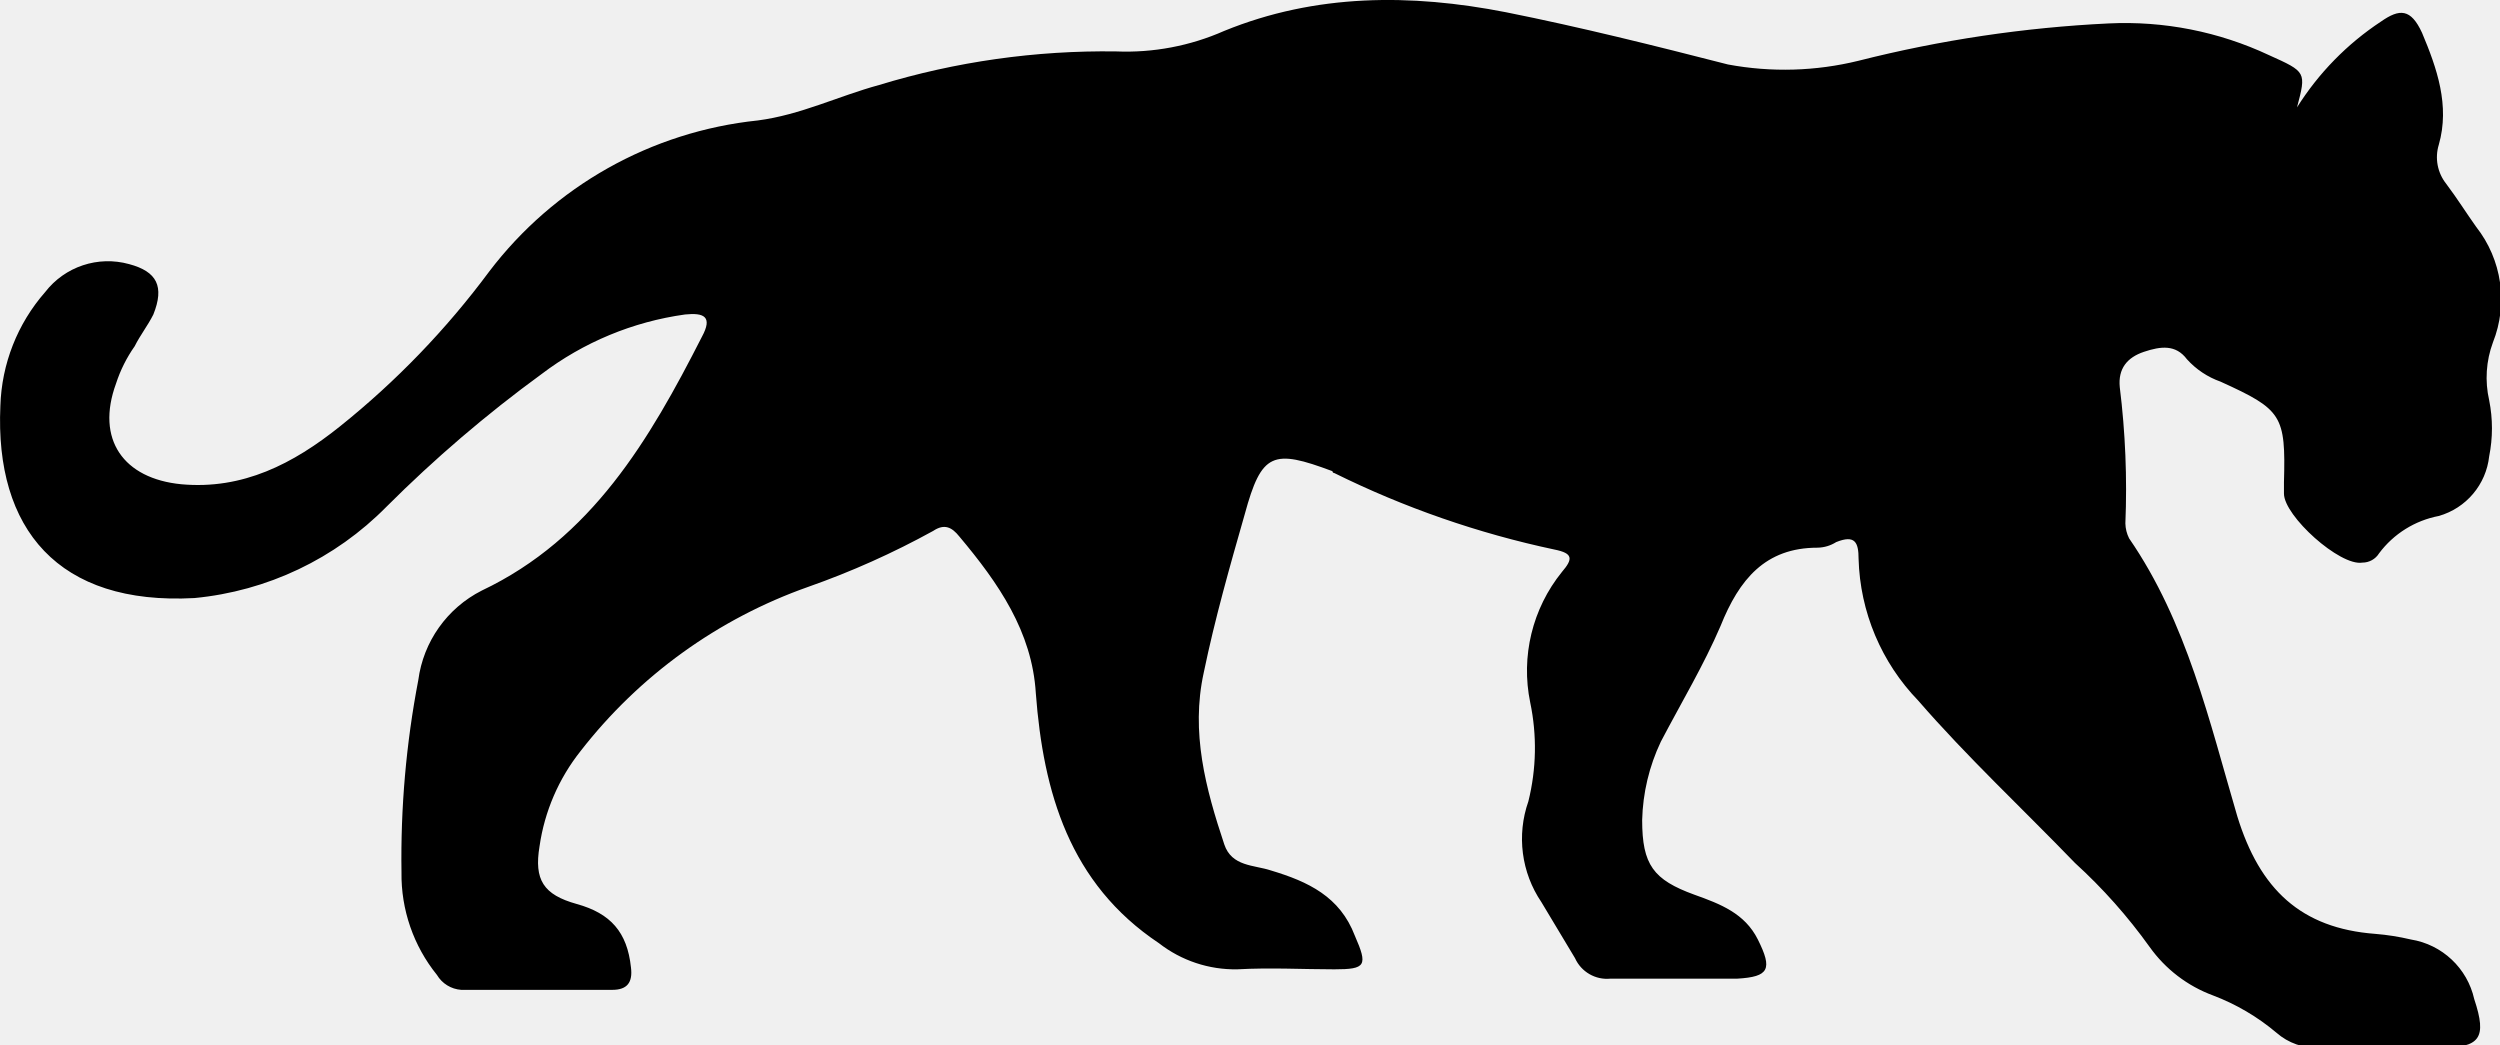
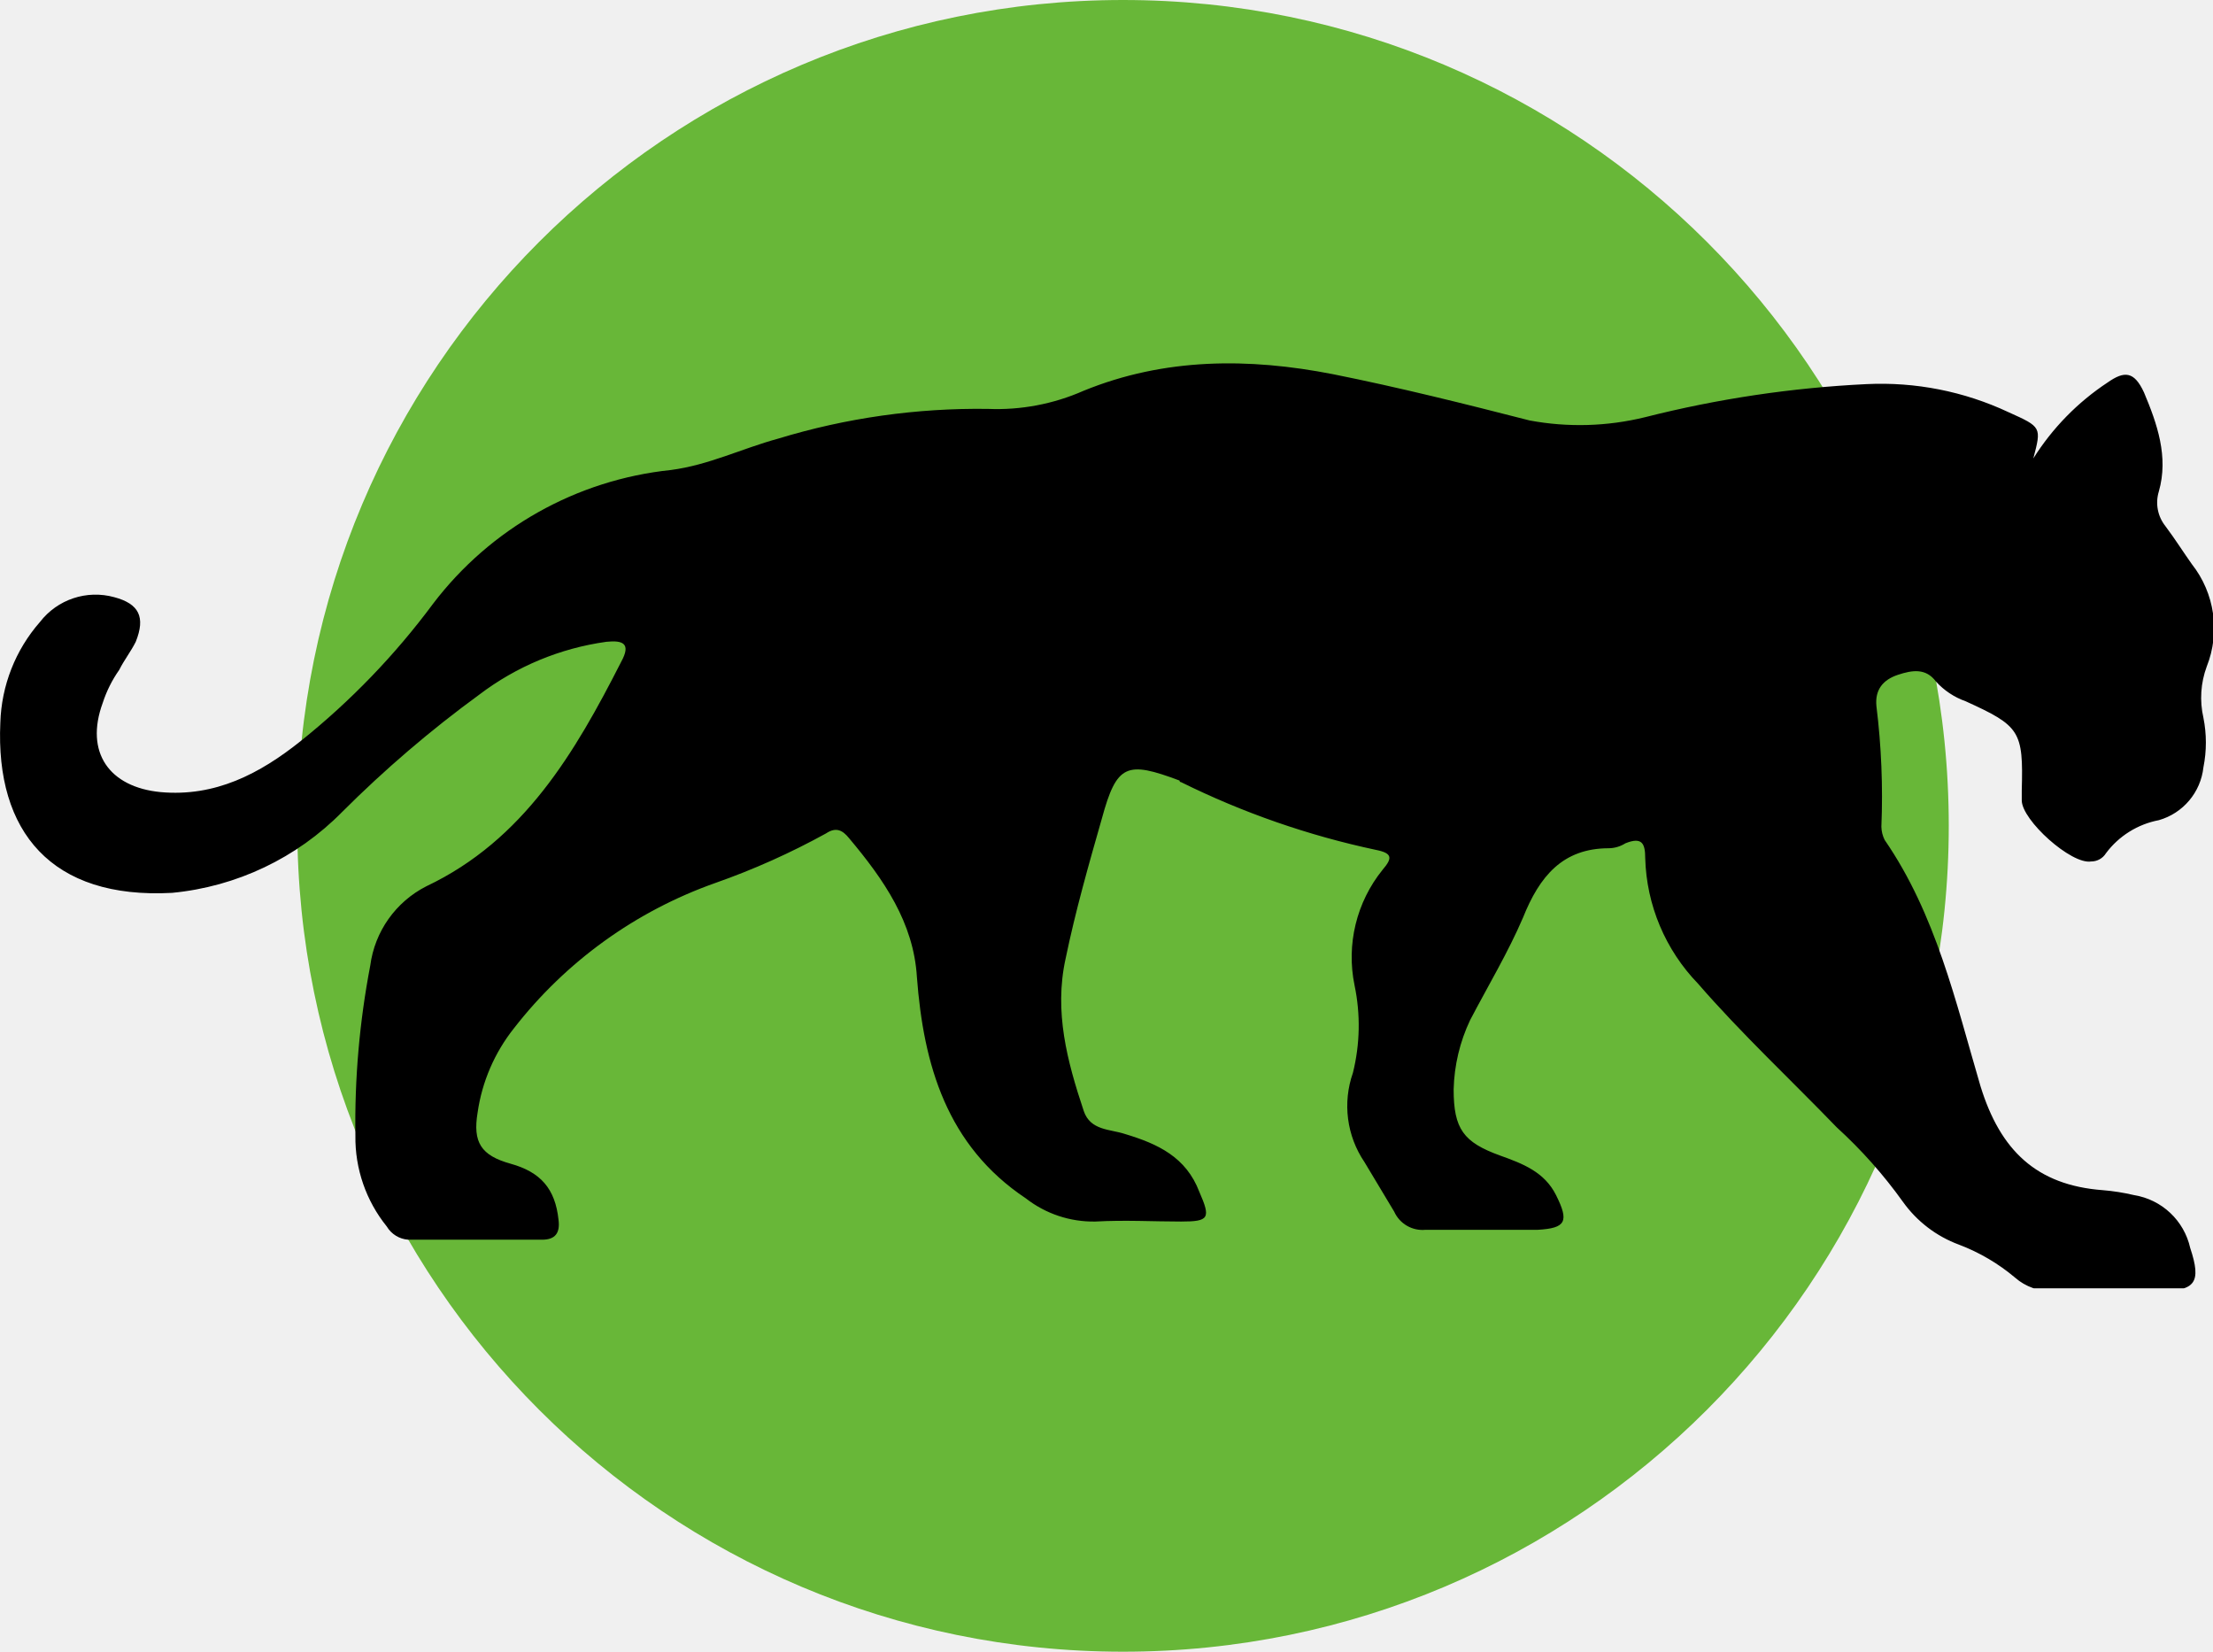
- <svg xmlns="http://www.w3.org/2000/svg" width="67" height="28" fill="none">
-   <path fill="#000" d="M61.56 2.878a7.601 7.601 0 0 1 2.25-2.3c.5-.35.8-.35 1.1.3.4.95.75 1.95.45 3a1.144 1.144 0 0 0 .2 1.05c.3.4.55.8.8 1.15a3.135 3.135 0 0 1 .45 3.1 2.716 2.716 0 0 0-.1 1.55c.099.495.099 1.005 0 1.5a1.875 1.875 0 0 1-1.35 1.6c-.64.122-1.211.479-1.6 1a.525.525 0 0 1-.45.25c-.6.1-2.1-1.25-2.1-1.85v-.3c.05-1.8-.05-1.95-1.7-2.7a2.196 2.196 0 0 1-.9-.6c-.3-.4-.7-.35-1.15-.2-.45.15-.7.45-.65.95.15 1.21.2 2.432.15 3.65a.94.94 0 0 0 .1.4c1.55 2.25 2.15 4.9 2.9 7.45.6 1.95 1.7 3 3.7 3.15.32.026.637.076.95.15a2.08 2.08 0 0 1 1.7 1.6c.35 1.05.15 1.3-.9 1.3h-3.25a1.62 1.62 0 0 1-1.15-.4 5.856 5.856 0 0 0-1.7-1 3.63 3.63 0 0 1-1.7-1.3 14.307 14.307 0 0 0-2-2.25c-1.4-1.45-2.9-2.85-4.2-4.35a5.69 5.69 0 0 1-1.6-3.8c0-.45-.1-.65-.6-.45a.965.965 0 0 1-.5.15c-1.4 0-2.1.85-2.6 2.1-.45 1.05-1.05 2.05-1.6 3.1a5.195 5.195 0 0 0-.5 2.1c0 1.2.3 1.6 1.4 2 .7.25 1.35.5 1.7 1.2.4.8.3 1-.55 1.05h-3.4a.94.94 0 0 1-.95-.55l-.9-1.5a3.025 3.025 0 0 1-.35-2.7 5.93 5.93 0 0 0 .05-2.65 4.21 4.21 0 0 1 .85-3.5c.3-.35.3-.5-.2-.6a25.03 25.03 0 0 1-5.9-2.05.05.05 0 0 1-.05-.05c-1.6-.6-1.9-.5-2.35 1.15-.4 1.4-.8 2.8-1.1 4.25-.35 1.6.05 3.1.55 4.6.2.6.8.55 1.25.7 1 .3 1.85.7 2.25 1.75.35.8.3.9-.55.9-.85 0-1.7-.05-2.6 0a3.32 3.32 0 0 1-2.1-.7c-2.4-1.6-3.1-4.05-3.3-6.7-.1-1.65-1-2.95-2.05-4.2-.2-.25-.4-.35-.7-.15a22.156 22.156 0 0 1-3.35 1.5 13.355 13.355 0 0 0-6.1 4.4 5.315 5.315 0 0 0-1.1 2.55c-.15.9.1 1.3 1 1.55s1.35.75 1.45 1.7c.05.4-.1.6-.5.6h-4.05a.824.824 0 0 1-.65-.4 4.28 4.28 0 0 1-.95-2.75 25.307 25.307 0 0 1 .45-5.15 3.152 3.152 0 0 1 1.7-2.4c2.95-1.4 4.5-4.05 5.9-6.8.3-.55.05-.65-.45-.6a8.236 8.236 0 0 0-3.85 1.6 35.317 35.317 0 0 0-4.15 3.55 8.335 8.335 0 0 1-5.15 2.45c-3.65.2-5.35-1.85-5.2-5.15a4.845 4.845 0 0 1 1.2-3.05 2.125 2.125 0 0 1 2.25-.75c.75.2.95.6.65 1.35-.15.3-.35.55-.5.85a3.75 3.75 0 0 0-.5 1c-.55 1.5.2 2.55 1.75 2.7 1.65.15 3-.55 4.25-1.55a22.465 22.465 0 0 0 4-4.15 10.395 10.395 0 0 1 7.2-4.05c1.15-.15 2.15-.65 3.25-.95 2.056-.627 4.199-.93 6.35-.9a6.5 6.5 0 0 0 2.9-.55c2.45-1 5-1 7.55-.5 2 .4 4 .9 5.95 1.4a8.29 8.29 0 0 0 3.5-.1 33.894 33.894 0 0 1 6.7-1 9.08 9.08 0 0 1 4.3.85c1 .45 1 .45.75 1.4Z" />
+ <svg xmlns="http://www.w3.org/2000/svg" width="67" height="50" fill="none">
+   <circle cx="34" cy="25" r="25" fill="#68B738" />
+   <g clip-path="url(#a)">
+     <path fill="#000" d="M61.56 13.878a7.602 7.602 0 0 1 2.25-2.3c.5-.35.8-.35 1.1.3.4.95.75 1.95.45 3a1.144 1.144 0 0 0 .2 1.05c.3.4.55.8.8 1.15a3.135 3.135 0 0 1 .45 3.1 2.716 2.716 0 0 0-.1 1.55c.099.495.099 1.005 0 1.5a1.875 1.875 0 0 1-1.35 1.6c-.64.122-1.211.479-1.6 1a.525.525 0 0 1-.45.25c-.6.1-2.1-1.25-2.1-1.85v-.3c.05-1.8-.05-1.95-1.7-2.7a2.195 2.195 0 0 1-.9-.6c-.3-.4-.7-.35-1.15-.2-.45.15-.7.45-.65.95.15 1.21.2 2.432.15 3.65a.94.94 0 0 0 .1.4c1.55 2.25 2.15 4.9 2.9 7.45.6 1.95 1.7 3 3.7 3.15.32.026.637.076.95.15a2.08 2.08 0 0 1 1.7 1.6c.35 1.05.15 1.3-.9 1.3h-3.25a1.62 1.62 0 0 1-1.15-.4 5.856 5.856 0 0 0-1.7-1 3.63 3.63 0 0 1-1.7-1.3 14.307 14.307 0 0 0-2-2.25c-1.4-1.45-2.9-2.85-4.2-4.35a5.69 5.69 0 0 1-1.6-3.8c0-.45-.1-.65-.6-.45a.965.965 0 0 1-.5.15c-1.4 0-2.1.85-2.6 2.1-.45 1.05-1.05 2.05-1.6 3.1a5.195 5.195 0 0 0-.5 2.1c0 1.2.3 1.6 1.4 2 .7.25 1.35.5 1.7 1.2.4.8.3 1-.55 1.05h-3.4a.94.94 0 0 1-.95-.55l-.9-1.5a3.025 3.025 0 0 1-.35-2.7 5.93 5.93 0 0 0 .05-2.65 4.21 4.21 0 0 1 .85-3.5c.3-.35.3-.5-.2-.6a25.03 25.03 0 0 1-5.9-2.05.05.05 0 0 1-.05-.05c-1.6-.6-1.9-.5-2.35 1.15-.4 1.4-.8 2.8-1.1 4.25-.35 1.6.05 3.1.55 4.6.2.6.8.55 1.25.7 1 .3 1.85.7 2.25 1.75.35.8.3.9-.55.9-.85 0-1.7-.05-2.6 0a3.32 3.32 0 0 1-2.1-.7c-2.4-1.6-3.1-4.05-3.3-6.7-.1-1.65-1-2.95-2.05-4.2-.2-.25-.4-.35-.7-.15a22.156 22.156 0 0 1-3.35 1.5 13.355 13.355 0 0 0-6.1 4.4 5.315 5.315 0 0 0-1.1 2.55c-.15.9.1 1.3 1 1.55s1.35.75 1.45 1.7c.05.4-.1.6-.5.6h-4.05a.824.824 0 0 1-.65-.4 4.28 4.28 0 0 1-.95-2.75 25.307 25.307 0 0 1 .45-5.15 3.152 3.152 0 0 1 1.7-2.4c2.95-1.4 4.5-4.05 5.9-6.8.3-.55.05-.65-.45-.6a8.236 8.236 0 0 0-3.85 1.6 35.317 35.317 0 0 0-4.15 3.55 8.335 8.335 0 0 1-5.15 2.45c-3.65.2-5.35-1.85-5.2-5.15a4.845 4.845 0 0 1 1.2-3.05 2.125 2.125 0 0 1 2.25-.75c.75.2.95.6.65 1.35-.15.3-.35.55-.5.85a3.751 3.751 0 0 0-.5 1c-.55 1.5.2 2.55 1.75 2.7 1.65.15 3-.55 4.25-1.55a22.466 22.466 0 0 0 4-4.15 10.396 10.396 0 0 1 7.2-4.05c1.15-.15 2.15-.65 3.25-.95 2.056-.627 4.199-.93 6.35-.9a6.5 6.5 0 0 0 2.9-.55c2.45-1 5-1 7.55-.5 2 .4 4 .9 5.95 1.4a8.288 8.288 0 0 0 3.5-.1 33.9 33.9 0 0 1 6.7-1 9.081 9.081 0 0 1 4.3.85c1 .45 1 .45.75 1.4Z" />
+   </g>
+   <defs>
+     <clipPath id="a">
+       <path fill="#fff" d="M0 11h67v28H0z" />
+     </clipPath>
+   </defs>
</svg>
